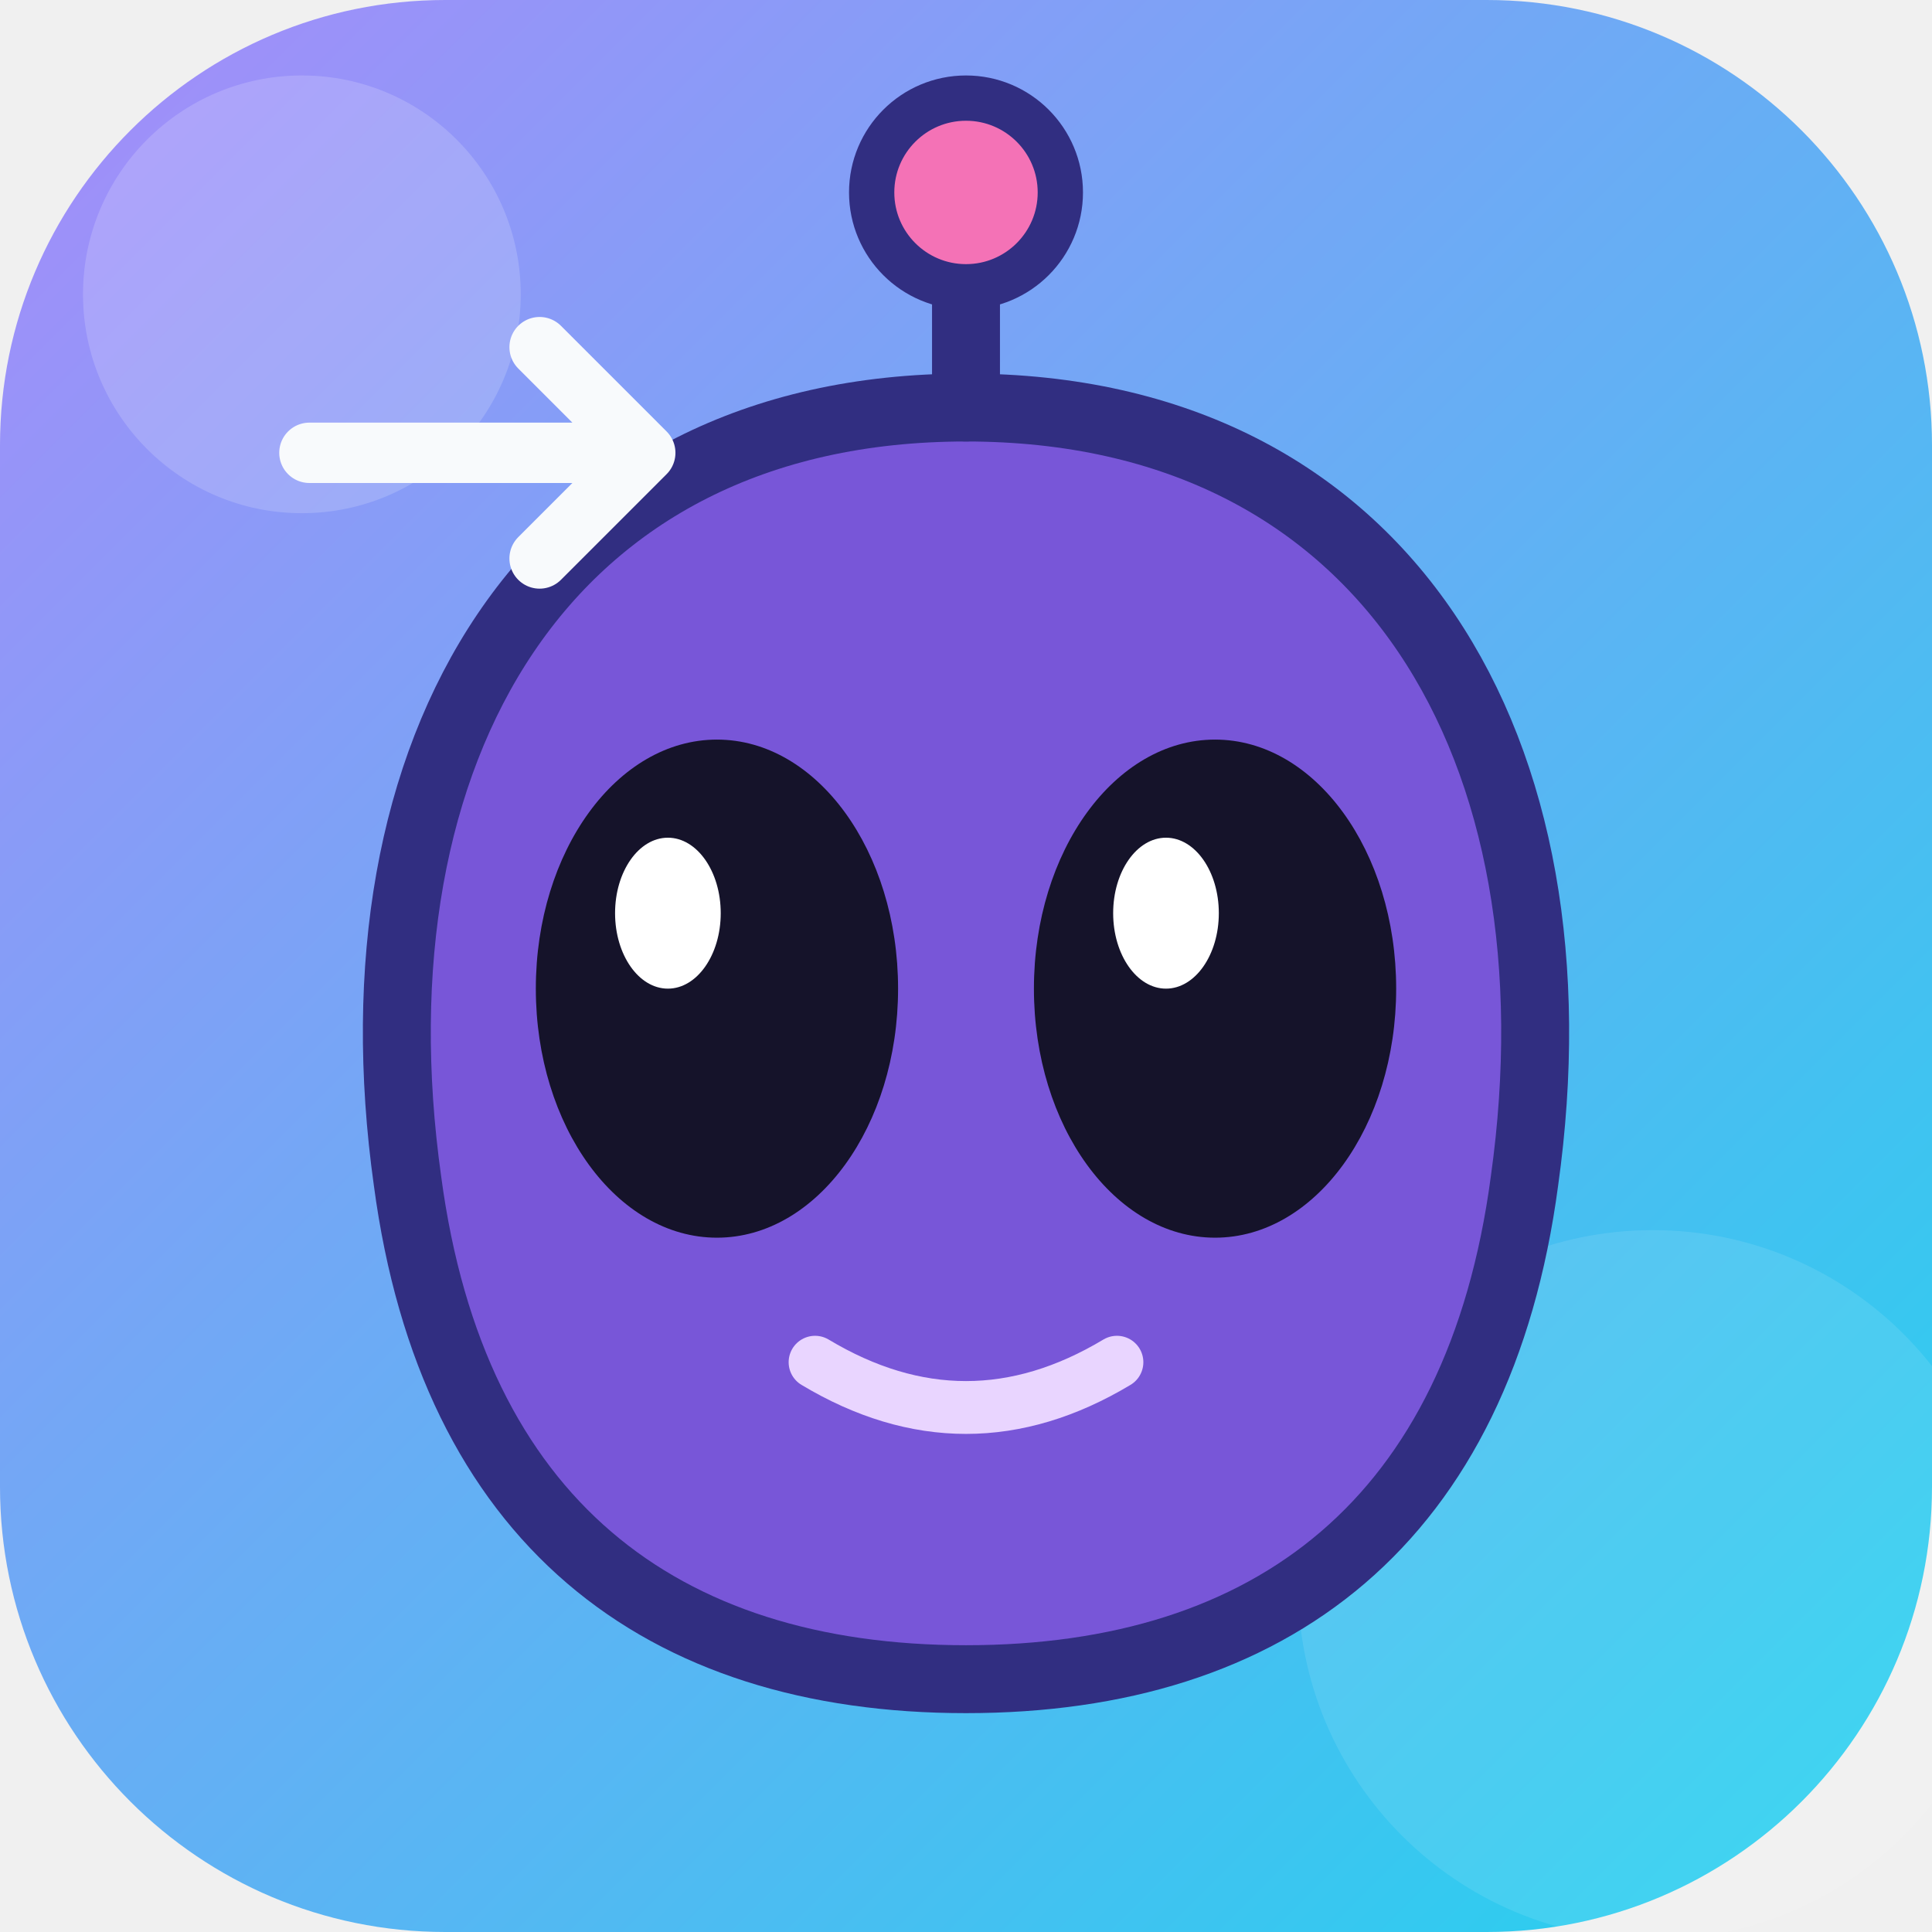
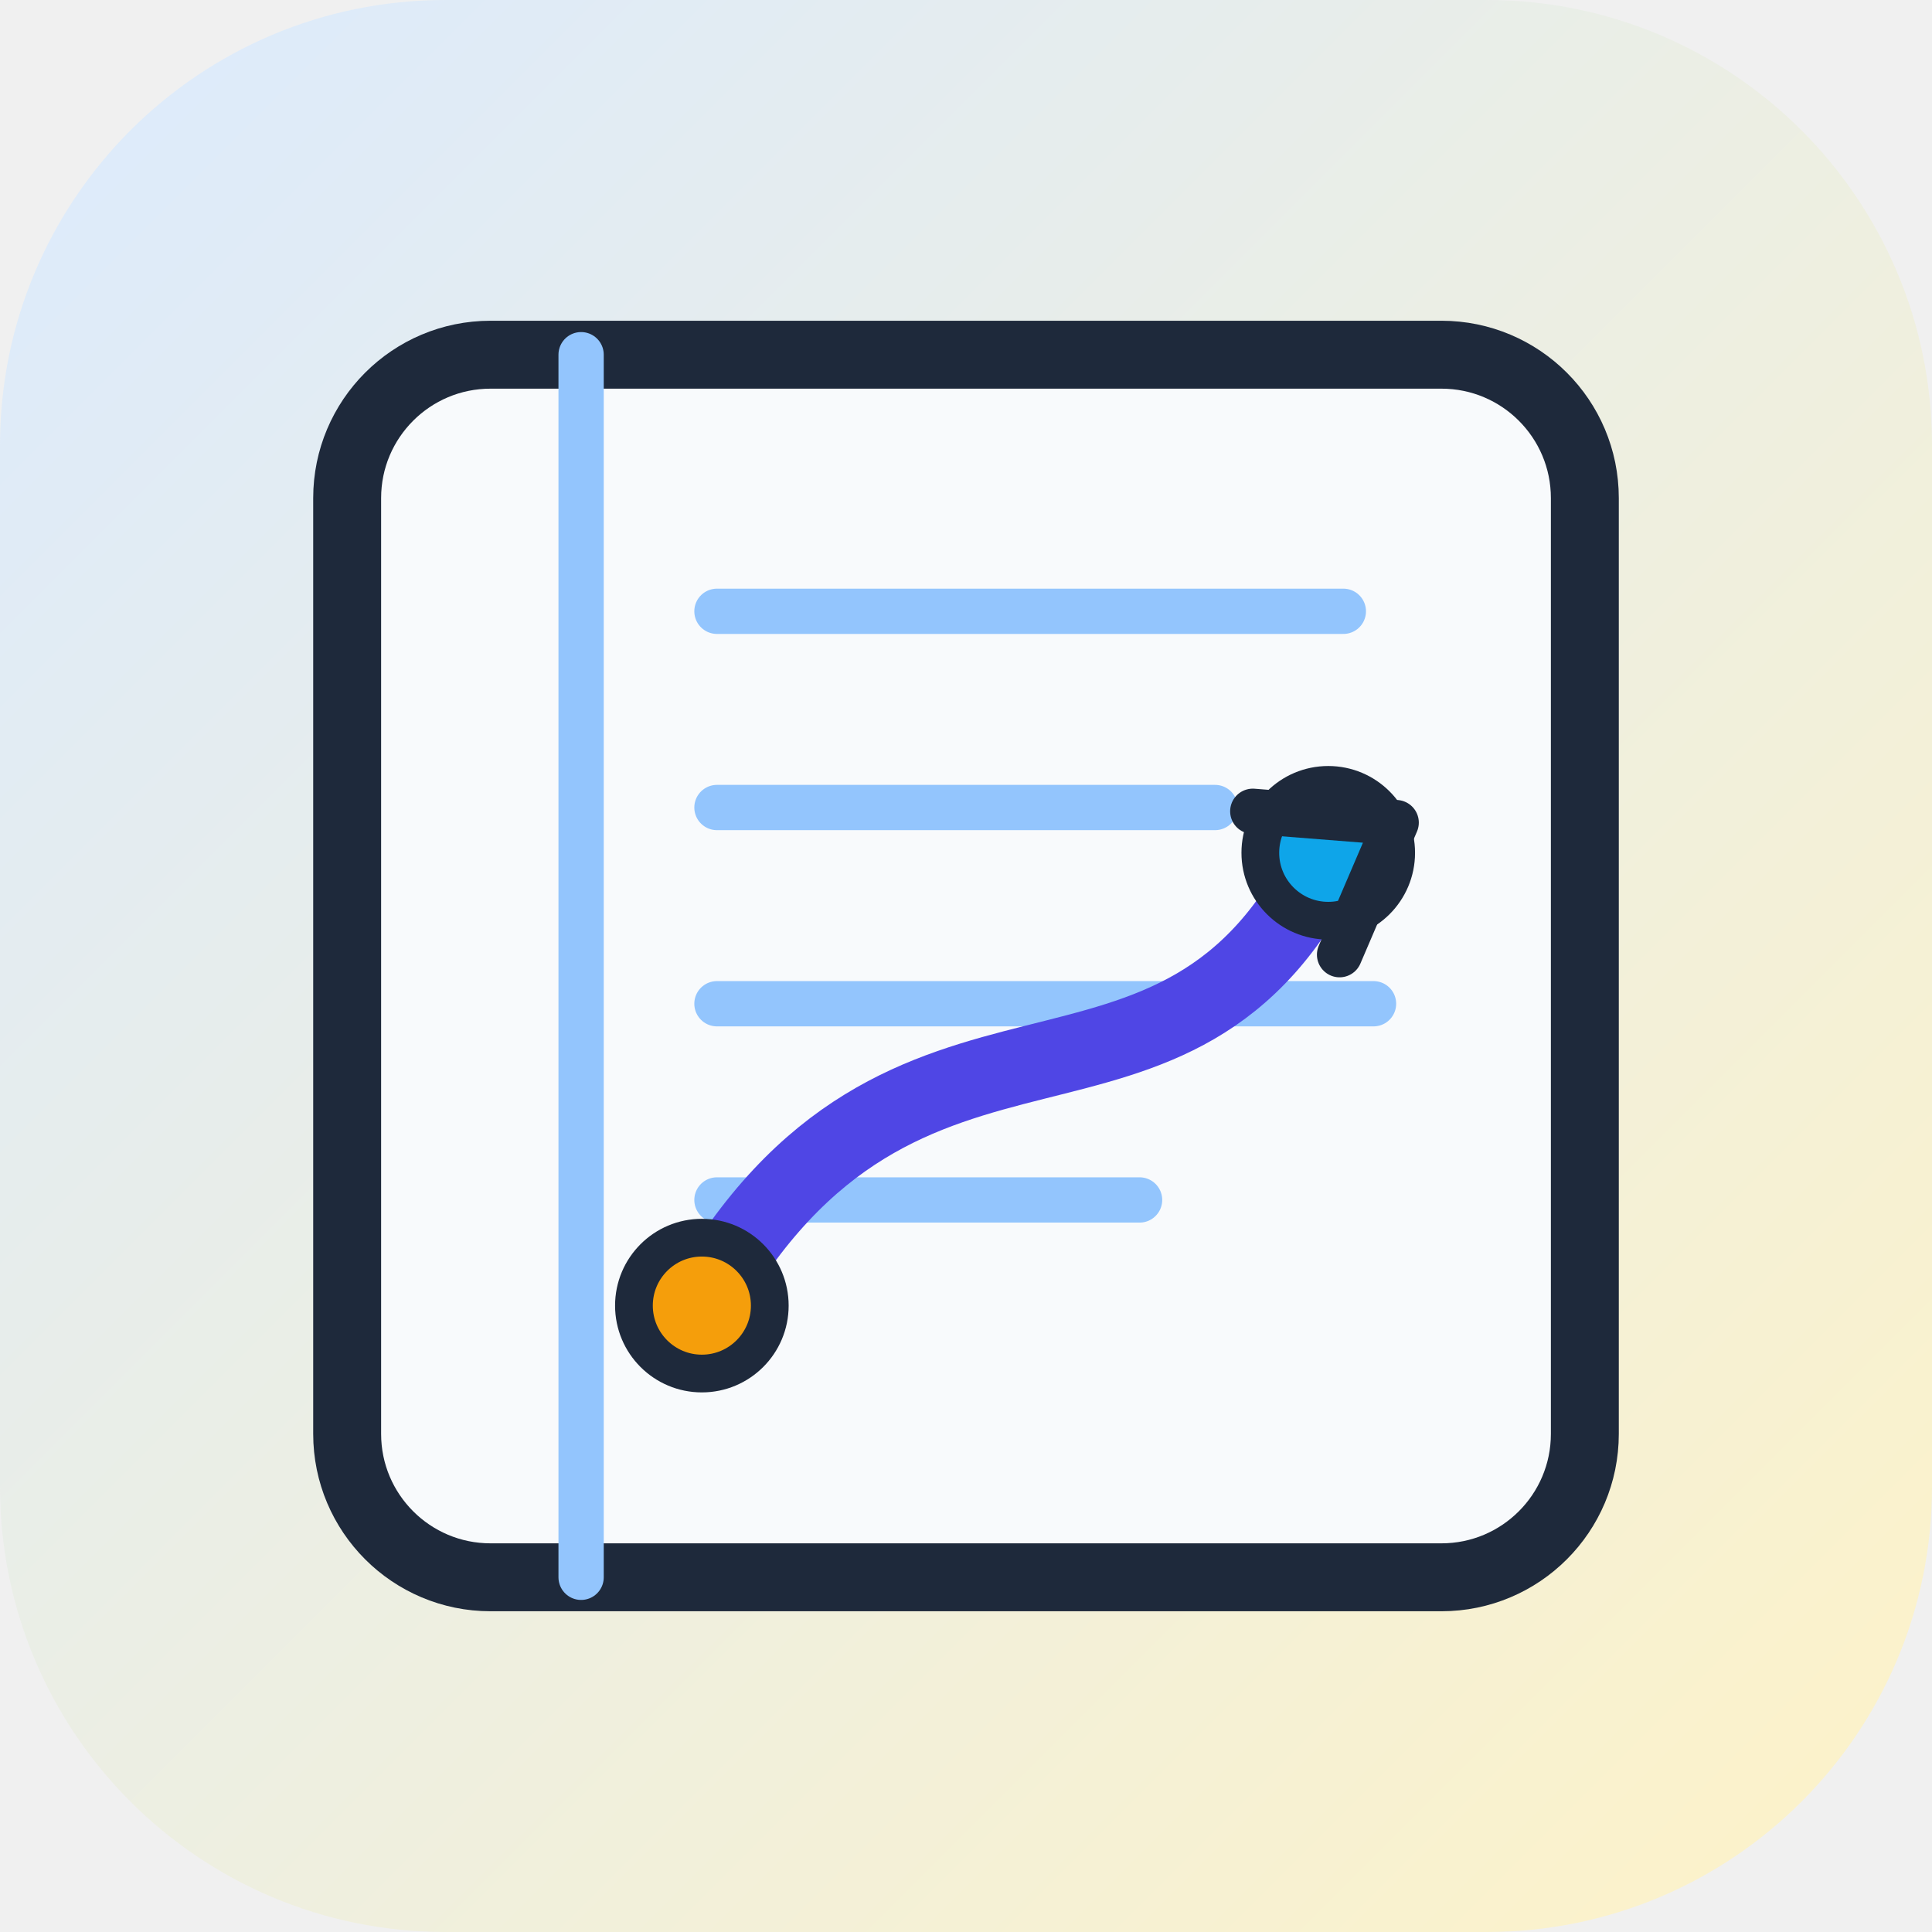
- <svg xmlns="http://www.w3.org/2000/svg" viewBox="0 0 512 512" role="img">
+ <svg xmlns="http://www.w3.org/2000/svg" viewBox="0 0 512 512">
  <defs>
-     <linearGradient id="bg-3" x1="0" y1="0" x2="1" y2="1">
-       <stop stop-color="#A78BFA" />
-       <stop offset="1" stop-color="#22D3EE" />
+     <linearGradient id="bg" x2="1" y2="1">
+       <stop stop-color="#DBEAFE" />
+       <stop offset="1" stop-color="#FEF3C7" />
    </linearGradient>
  </defs>
-   <rect width="512" height="512" rx="118" fill="url(#bg-3)" />
-   <circle cx="80" cy="78" r="58" fill="#fff" opacity=".17" />
-   <circle cx="438" cy="420" r="94" fill="#fff" opacity=".1" />
-   <path d="M256 108c112 0 164 91 148 205-12 90-67 132-148 132S120 403 108 313C92 199 144 108 256 108z" fill="#7856D8" stroke="#312E81" stroke-width="18" />
-   <path d="M256 108V63" stroke="#312E81" stroke-width="18" stroke-linecap="round" />
-   <circle cx="256" cy="51" r="25" fill="#F472B6" stroke="#312E81" stroke-width="12" />
-   <ellipse cx="190" cy="262" rx="48" ry="66" fill="#15132A" />
-   <ellipse cx="322" cy="262" rx="48" ry="66" fill="#15132A" />
-   <ellipse cx="177" cy="242" rx="14" ry="20" fill="#fff" />
-   <ellipse cx="309" cy="242" rx="14" ry="20" fill="#fff" />
-   <path d="M216 361q40 24 80 0" fill="none" stroke="#E9D5FF" stroke-width="14" stroke-linecap="round" />
-   <path d="M82 120h89l-28-28m28 28-28 28" fill="none" stroke="#F8FAFC" stroke-width="16" stroke-linecap="round" stroke-linejoin="round" />
+   <rect width="512" height="512" rx="118" fill="url(#bg)" />
+   <rect x="92" y="94" width="328" height="324" rx="38" fill="#F8FAFC" stroke="#1E293B" stroke-width="18" />
+   <path d="M154 94v324M190 162h166M190 214h132M190 266h174M190 318h112" stroke="#93C5FD" stroke-width="12" stroke-linecap="round" />
+   <path d="M186 346c54-96 126-36 166-120" fill="none" stroke="#4F46E5" stroke-width="20" stroke-linecap="round" />
+   <circle cx="186" cy="346" r="18" fill="#F59E0B" stroke="#1E293B" stroke-width="10" />
+   <circle cx="352" cy="226" r="18" fill="#0EA5E9" stroke="#1E293B" stroke-width="10" />
+   <path d="m332 215 38 3-15 35" fill="none" stroke="#1E293B" stroke-width="12" stroke-linecap="round" stroke-linejoin="round" />
</svg>
